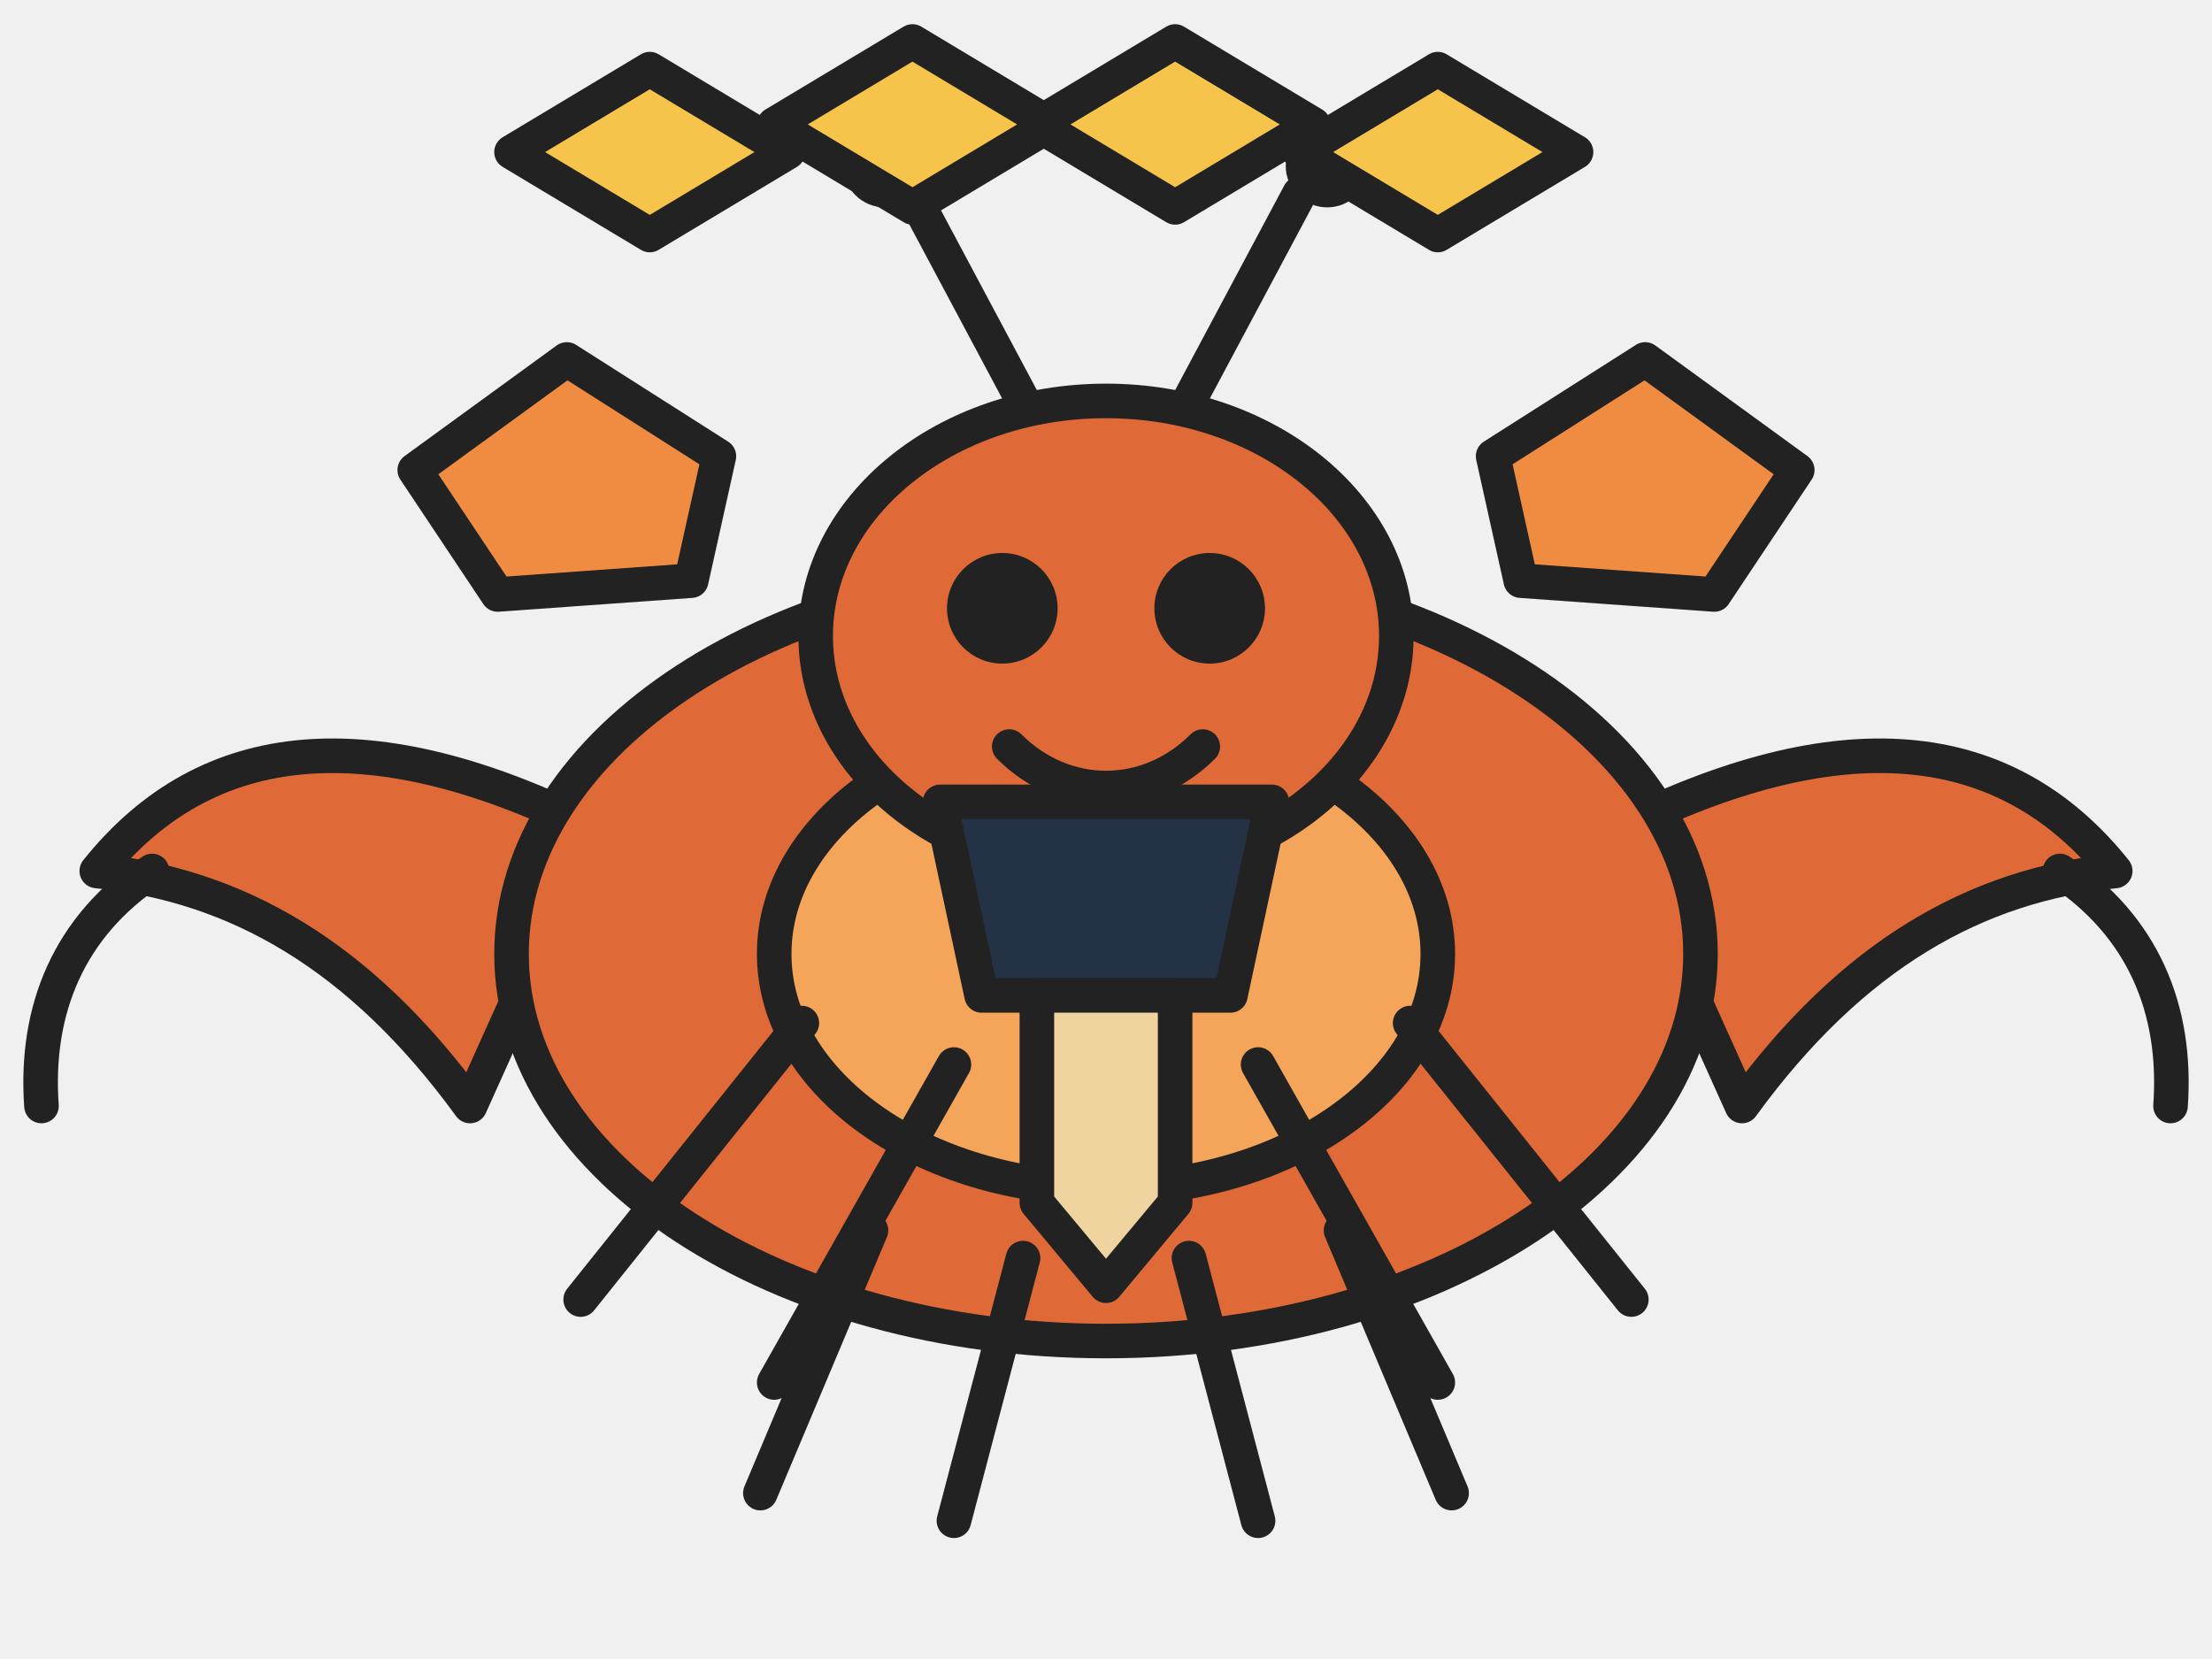
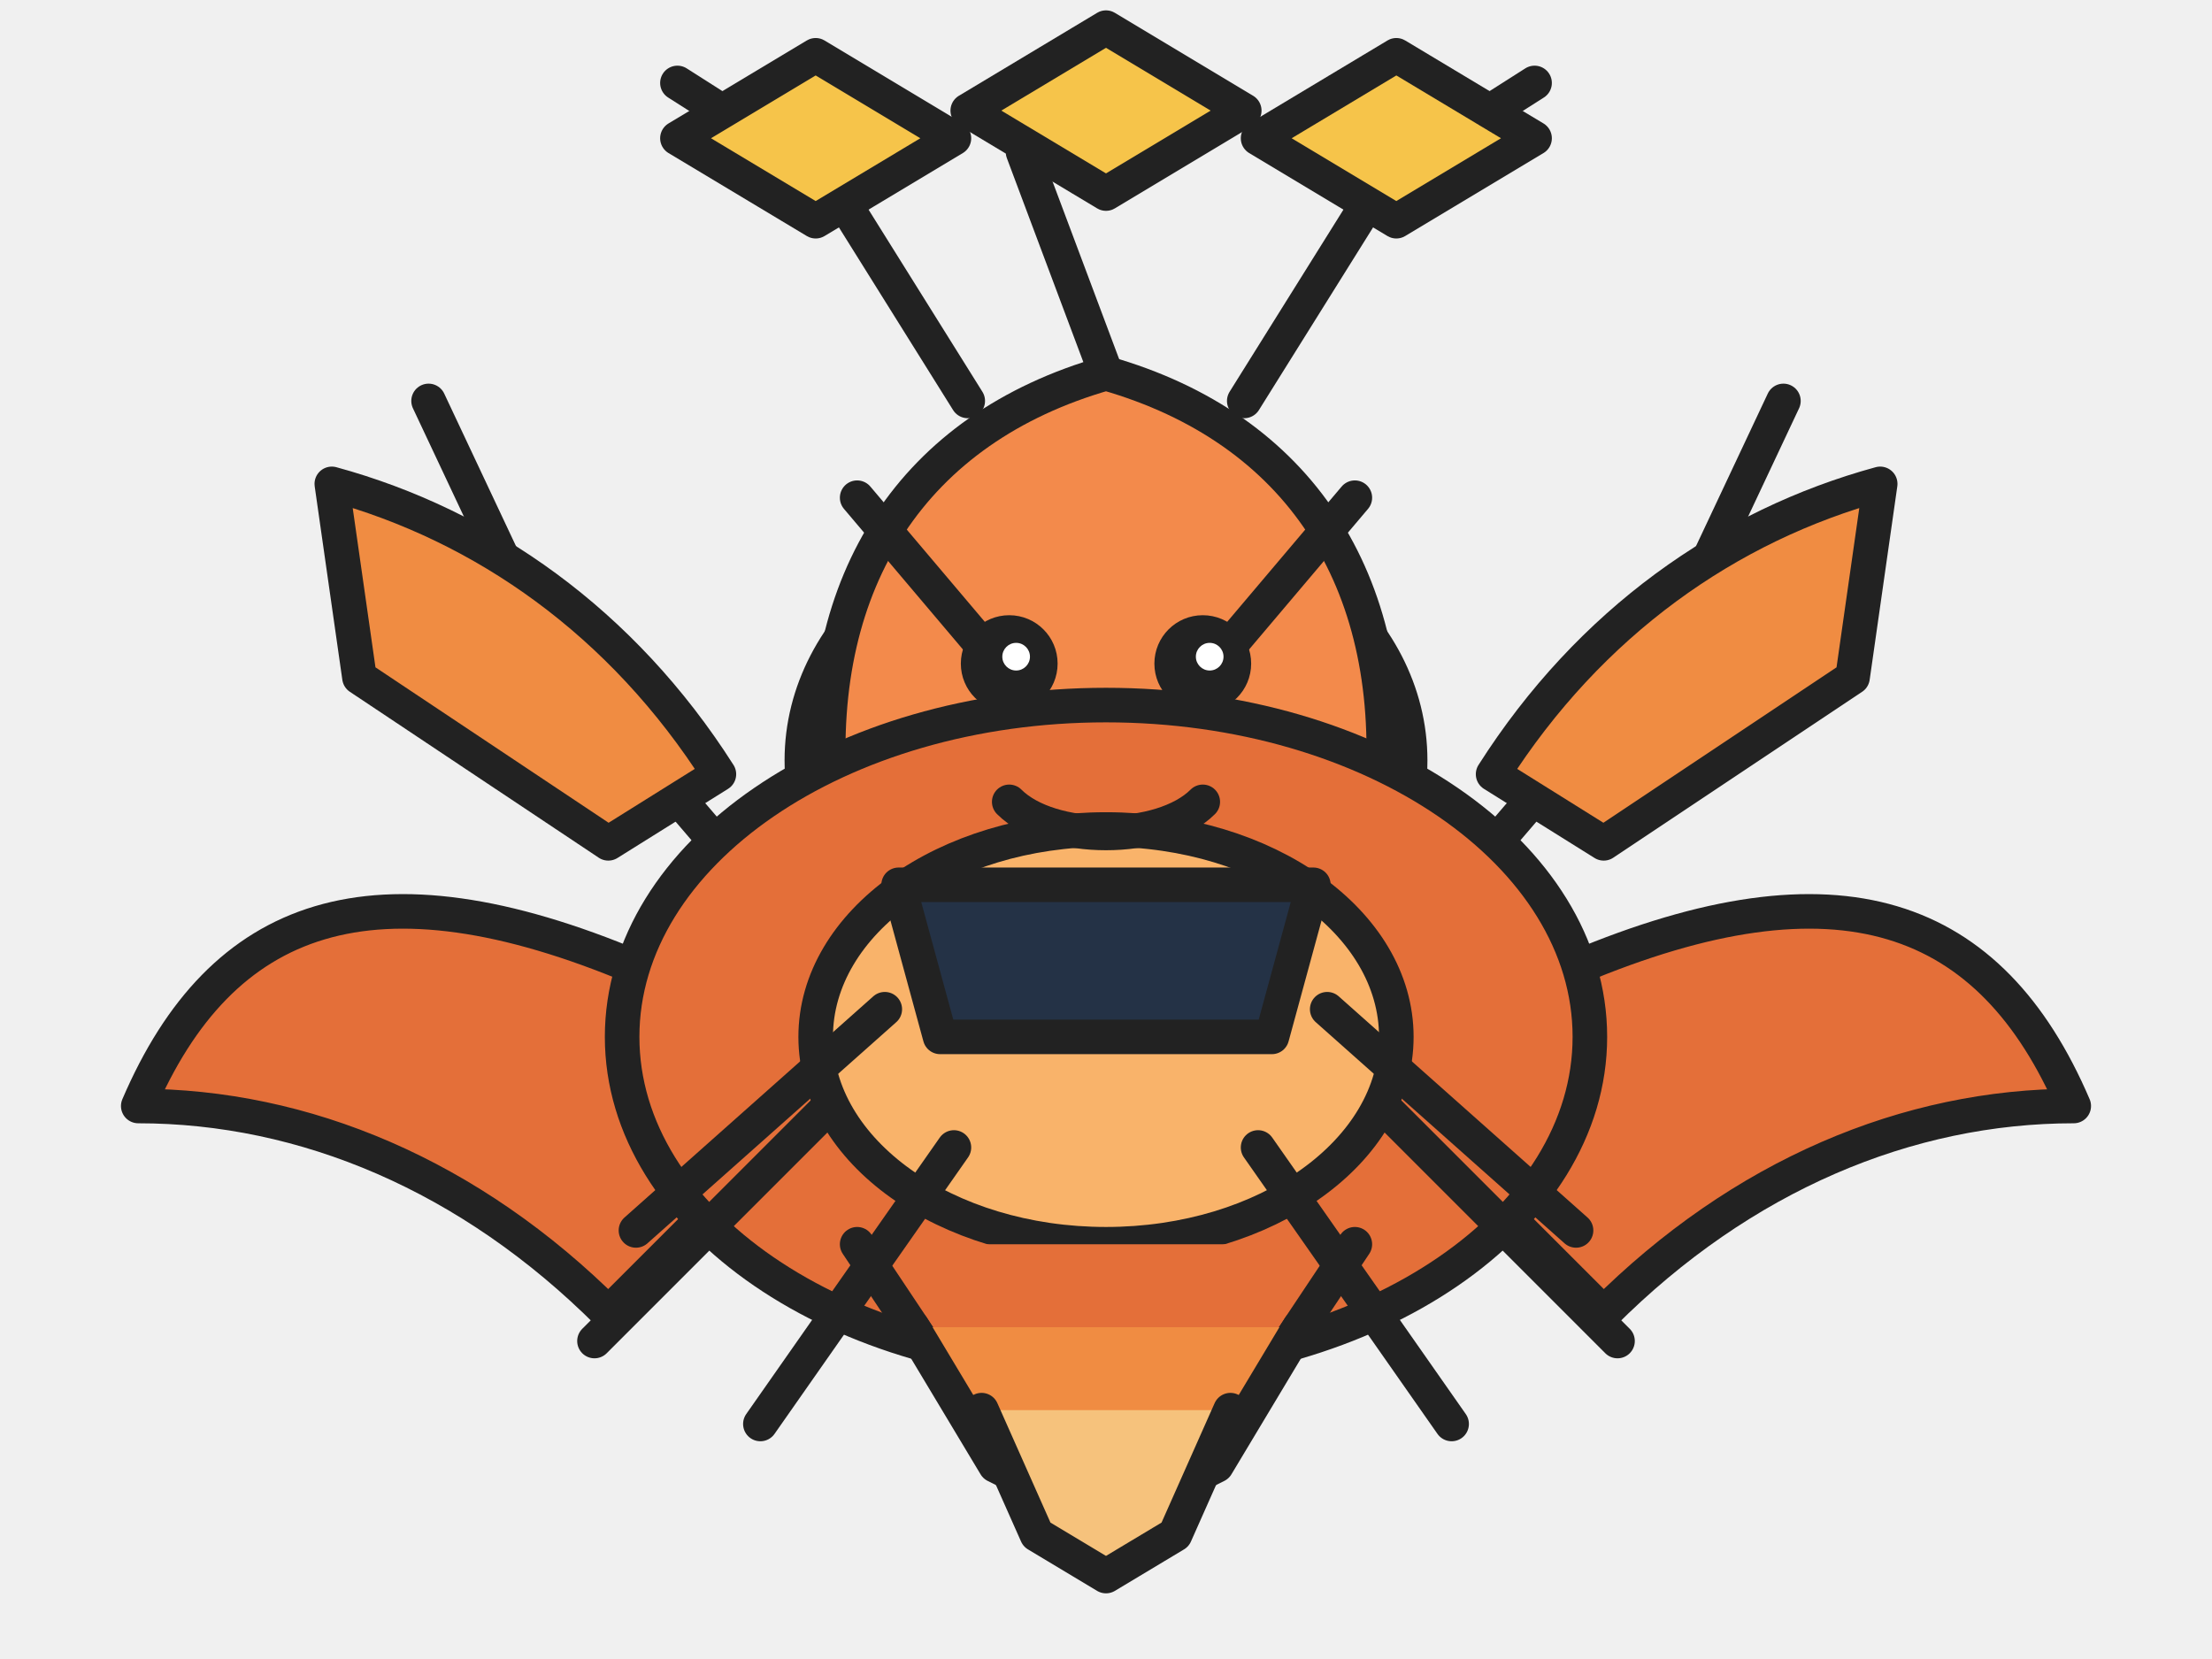
<svg xmlns="http://www.w3.org/2000/svg" width="320" height="240" viewBox="0 0 320 240" fill="none">
  <g stroke="#222222" stroke-width="5" stroke-linecap="round" stroke-linejoin="round">
-     <path d="M86 120C54 104 30 106 14 126C34 128 52 138 68 160L86 120Z" fill="#E06A37" />
-     <path d="M234 120C266 104 290 106 306 126C286 128 268 138 252 160L234 120Z" fill="#E06A37" />
-     <path d="M22 126C10 134 5 146 6 160" />
-     <path d="M298 126C310 134 315 146 314 160" />
-     <ellipse cx="160" cy="138" rx="86" ry="56" fill="#E06A37" />
-     <ellipse cx="160" cy="138" rx="48" ry="34" fill="#F4A55A" />
-     <ellipse cx="160" cy="92" rx="42" ry="34" fill="#E06A37" />
-     <circle cx="145" cy="88" r="8" fill="#222222" stroke="none" />
-     <circle cx="175" cy="88" r="8" fill="#222222" stroke="none" />
-     <path d="M146 108C154 116 166 116 174 108" />
-     <path d="M148 58L132 28" />
-     <path d="M172 58L188 28" />
-     <circle cx="128" cy="24" r="6" fill="#222222" stroke="none" />
-     <circle cx="192" cy="24" r="6" fill="#222222" stroke="none" />
-     <path d="M116 148L84 188" />
-     <path d="M138 154L112 200" />
-     <path d="M182 154L208 200" />
-     <path d="M204 148L236 188" />
-     <path d="M126 178L110 216" />
-     <path d="M148 182L138 220" />
-     <path d="M172 182L182 220" />
-     <path d="M194 178L210 216" />
-     <path d="M104 66L82 52L60 68L72 86L100 84L104 66Z" fill="#F08C42" />
-     <path d="M216 66L238 52L260 68L248 86L220 84L216 66Z" fill="#F08C42" />
-     <path d="M94 10L114 22L94 34L74 22L94 10Z" fill="#F6C44A" />
-     <path d="M132 6L152 18L132 30L112 18L132 6Z" fill="#F6C44A" />
-     <path d="M170 6L190 18L170 30L150 18L170 6Z" fill="#F6C44A" />
-     <path d="M208 10L228 22L208 34L188 22L208 10Z" fill="#F6C44A" />
-     <path d="M136 116H184L178 144H142L136 116Z" fill="#243246" />
-     <path d="M150 144H170V174L160 186L150 174V144Z" fill="#F0D4A0" />
+     <path d="M92 140C54 124 32 132 20 160C44 160 68 170 88 190L116 162L92 140Z" fill="#E46F39" />
+     <path d="M228 140C266 124 288 132 300 160C276 160 252 170 232 190L204 162L228 140Z" fill="#E46F39" />
+     <path d="M114 134L78 92L62 58" />
+     <path d="M206 134L242 92L258 58" />
+     <path d="M88 122L52 98L48 70C70 76 90 90 104 112L88 122Z" fill="#F08C42" />
+     <path d="M232 122L268 98L272 70C250 76 230 90 216 112L232 122Z" fill="#F08C42" />
+     <ellipse cx="160" cy="110" rx="44" ry="36" fill="#E46F39" />
+     <path d="M120 114C118 84 132 62 160 54C188 62 202 84 200 114C184 128 172 138 160 144C148 138 136 128 120 114Z" fill="#F38A4B" />
+     <ellipse cx="160" cy="150" rx="70" ry="48" fill="#E46F39" />
+     <ellipse cx="160" cy="150" rx="42" ry="30" fill="#F9B36A" />
+     <path d="M124 180L136 198L160 208L184 198L196 180" fill="#E46F39" />
+     <path d="M132 192L144 212L160 220L176 212L188 192" fill="#F08C42" />
+     <path d="M142 204L150 222L160 228L170 222L178 204" fill="#F6C27C" />
+     <path d="M130 128H190L184 150H136L130 128Z" fill="#243246" />
+     <path d="M160 54L148 22" />
+     <path d="M180 58L200 26" />
+     <path d="M140 58L120 26" />
+     <path d="M120 26L98 12" />
+     <path d="M200 26L222 12" />
+     <circle cx="118" cy="22" r="5" fill="#222222" stroke="none" />
+     <circle cx="202" cy="22" r="5" fill="#222222" stroke="none" />
+     <path d="M146 98L124 72" />
+     <path d="M174 98L196 72" />
+     <circle cx="146" cy="96" r="7" fill="#222222" stroke="none" />
+     <circle cx="174" cy="96" r="7" fill="#222222" stroke="none" />
+     <circle cx="147" cy="95" r="2" fill="#FFFFFF" stroke="none" />
+     <circle cx="175" cy="95" r="2" fill="#FFFFFF" stroke="none" />
+     <path d="M146 116C152 122 168 122 174 116" />
+     <path d="M128 146L92 178" />
+     <path d="M120 160L86 194" />
+     <path d="M138 166L110 206" />
+     <path d="M192 146L228 178" />
+     <path d="M200 160L234 194" />
+     <path d="M182 166L210 206" />
+     <path d="M118 8L138 20L118 32L98 20L118 8Z" fill="#F6C44A" />
+     <path d="M160 4L180 16L160 28L140 16L160 4Z" fill="#F6C44A" />
+     <path d="M202 8L222 20L202 32L182 20L202 8Z" fill="#F6C44A" />
  </g>
</svg>
